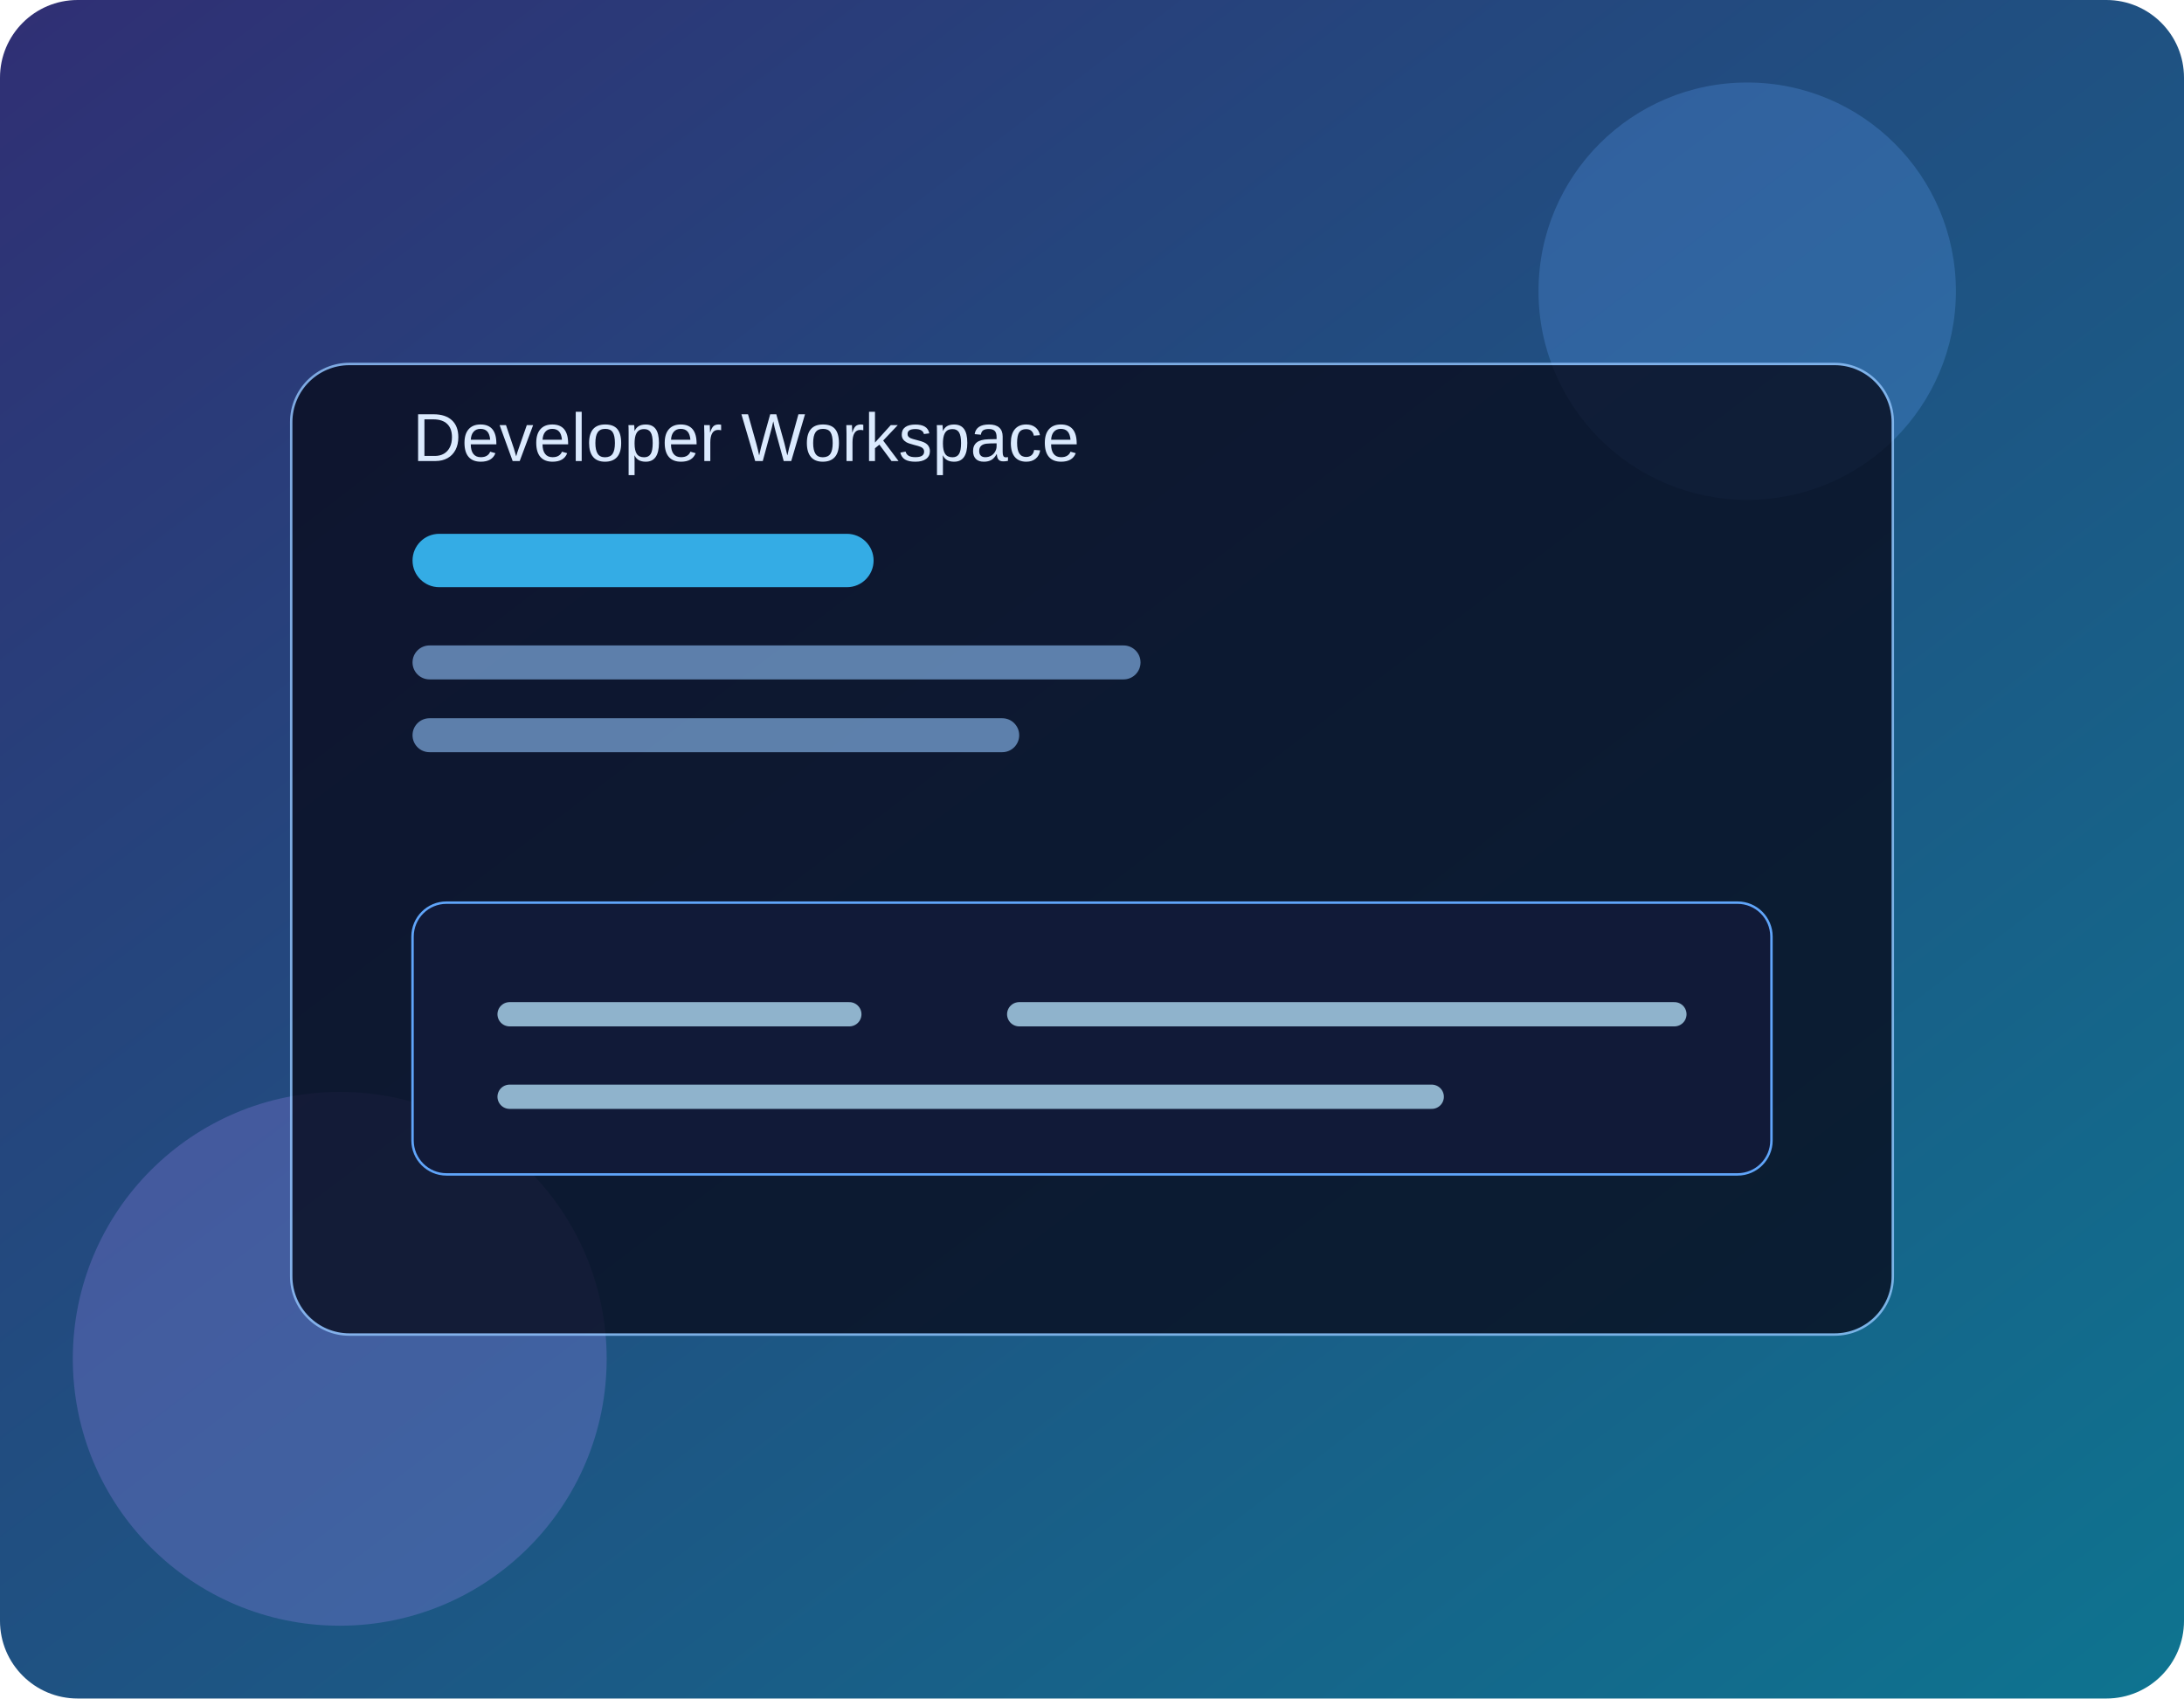
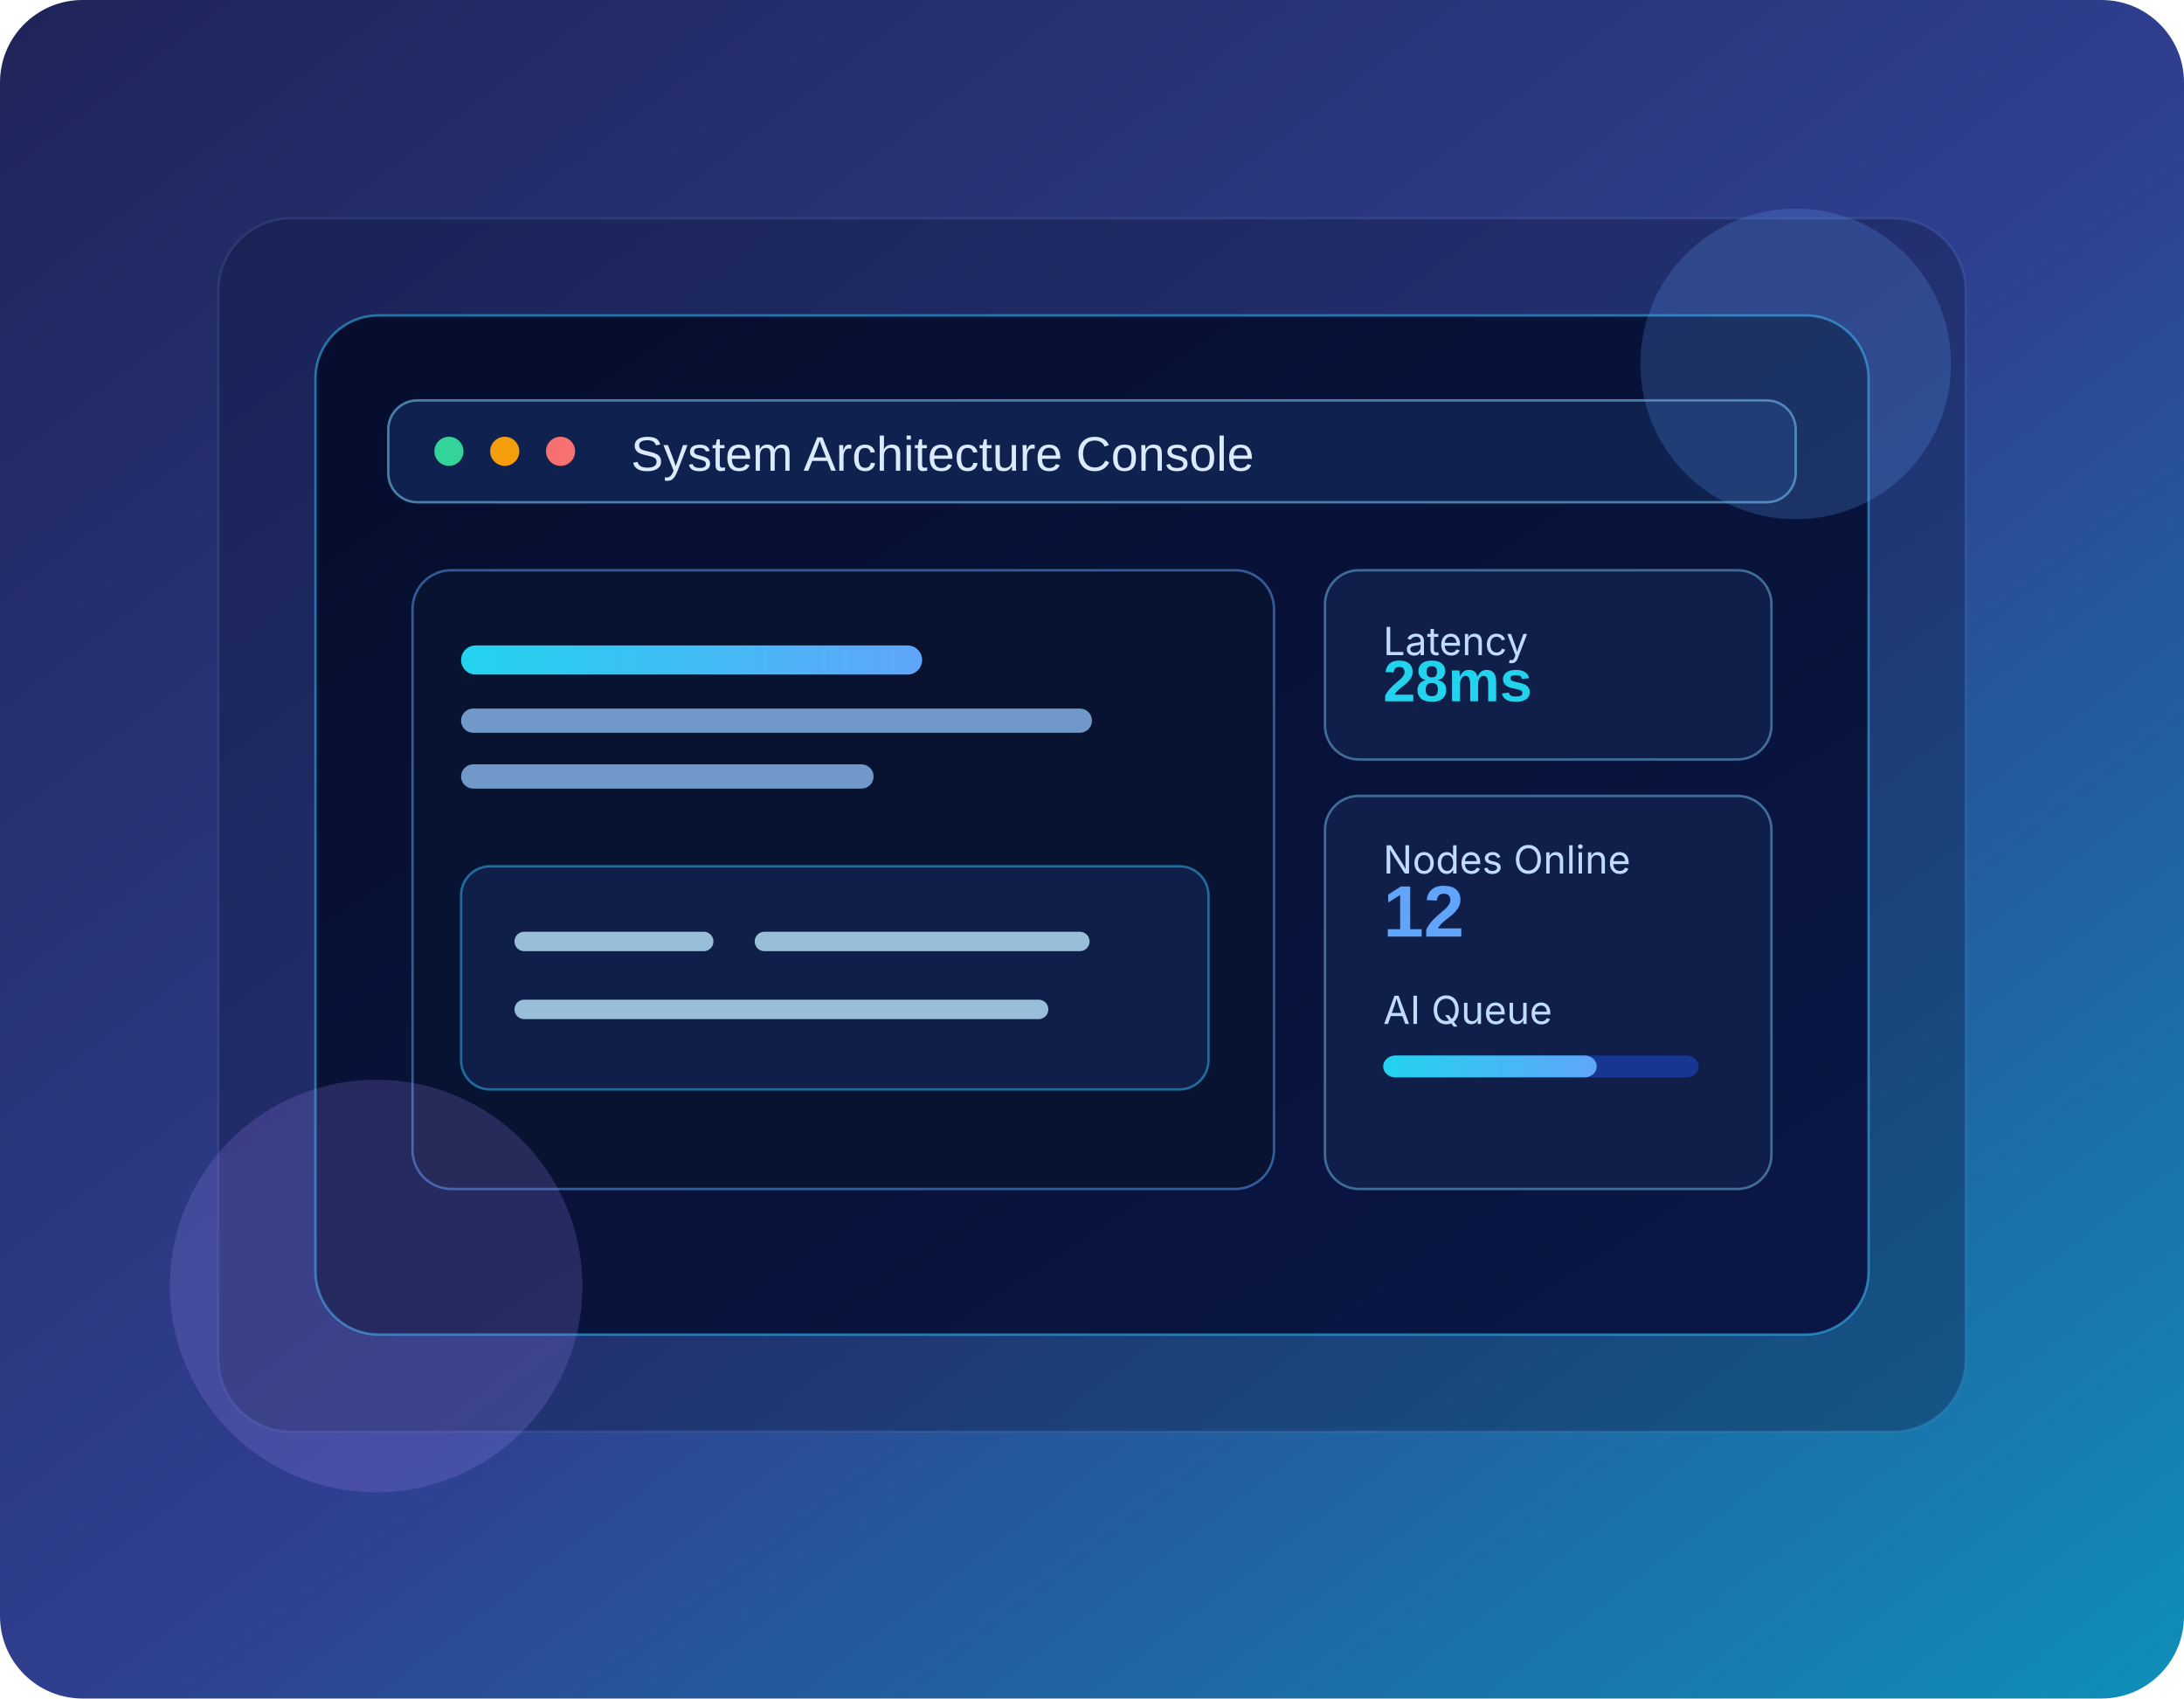
<svg xmlns="http://www.w3.org/2000/svg" width="900" height="700" viewBox="0 0 900 700">
  <defs>
-     <linearGradient id="a" x1="0" y1="0" x2="1" y2="1">
-       <stop offset="0%" stop-color="#302f74" />
-       <stop offset="100%" stop-color="#0e7490" />
+     <linearGradient id="bg" x1="0" y1="0" x2="1" y2="1">
+       <stop offset="0%" stop-color="#1f2459" />
+       <stop offset="52%" stop-color="#2f3f8f" />
+       <stop offset="100%" stop-color="#0f8fb9" />
+     </linearGradient>
+     <linearGradient id="panel" x1="0" y1="0" x2="1" y2="1">
+       <stop offset="0%" stop-color="#060d2d" />
+       <stop offset="100%" stop-color="#0a1746" />
+     </linearGradient>
+     <linearGradient id="line" x1="0" y1="0" x2="1" y2="0">
+       <stop offset="0%" stop-color="#22d3ee" />
+       <stop offset="100%" stop-color="#60a5fa" />
    </linearGradient>
  </defs>
-   <rect width="900" height="700" rx="32" fill="url(#a)" />
-   <circle cx="720" cy="120" r="86" fill="#60a5fa" opacity="0.25" />
-   <circle cx="140" cy="560" r="110" fill="#a78bfa" opacity="0.25" />
-   <rect x="120" y="150" width="660" height="400" rx="24" fill="#070b1d" opacity="0.8" stroke="#93c5fd" />
-   <rect x="170" y="220" width="190" height="22" rx="11" fill="#38bdf8" opacity="0.9" />
-   <rect x="170" y="266" width="300" height="14" rx="7" fill="#93c5fd" opacity="0.6" />
-   <rect x="170" y="296" width="250" height="14" rx="7" fill="#93c5fd" opacity="0.6" />
-   <rect x="170" y="372" width="560" height="112" rx="14" fill="#111a38" stroke="#60a5fa" />
-   <path d="M210 418h140M210 452h220M420 418h270M420 452h170" stroke="#bae6fd" stroke-width="10" stroke-linecap="round" opacity="0.75" />
-   <text x="170" y="190" fill="#dbeafe" font-size="28" font-family="Space Grotesk, Arial">Developer Workspace</text>
+   <rect width="900" height="700" rx="34" fill="url(#bg)" />
+   <rect x="90" y="90" width="720" height="500" rx="30" fill="#0b1338" opacity="0.35" stroke="#93c5fd" stroke-opacity="0.3" />
+   <rect x="130" y="130" width="640" height="420" rx="26" fill="url(#panel)" stroke="#38bdf8" stroke-opacity="0.55" />
+   <rect x="160" y="165" width="580" height="42" rx="12" fill="#0e214f" stroke="#7dd3fc" stroke-opacity="0.55" />
+   <circle cx="185" cy="186" r="6" fill="#34d399" />
+   <circle cx="208" cy="186" r="6" fill="#f59e0b" />
+   <circle cx="231" cy="186" r="6" fill="#f87171" />
+   <text x="260" y="194" fill="#dbeafe" font-size="20" font-family="Space Grotesk, Arial">System Architecture Console</text>
+   <rect x="170" y="235" width="355" height="255" rx="16" fill="#071331" stroke="#60a5fa" stroke-opacity="0.5" />
+   <rect x="546" y="235" width="184" height="78" rx="14" fill="#0f1f4a" stroke="#7dd3fc" stroke-opacity="0.45" />
+   <rect x="546" y="328" width="184" height="162" rx="14" fill="#0f1f4a" stroke="#7dd3fc" stroke-opacity="0.45" />
+   <rect x="190" y="266" width="190" height="12" rx="6" fill="url(#line)" />
+   <rect x="190" y="292" width="260" height="10" rx="5" fill="#93c5fd" opacity="0.75" />
+   <rect x="190" y="315" width="170" height="10" rx="5" fill="#93c5fd" opacity="0.75" />
+   <rect x="190" y="357" width="308" height="92" rx="12" fill="#101f49" stroke="#38bdf8" stroke-opacity="0.5" />
+   <path d="M216 388h74M315 388h130M216 416h212" stroke="#bae6fd" stroke-width="8" stroke-linecap="round" opacity="0.8" />
+   <text x="570" y="270" fill="#bfdbfe" font-size="16" font-family="Inter, Arial">Latency</text>
+   <text x="570" y="289" fill="#22d3ee" font-size="24" font-family="Poppins, Arial" font-weight="700">28ms</text>
+   <text x="570" y="360" fill="#bfdbfe" font-size="16" font-family="Inter, Arial">Nodes Online</text>
+   <text x="570" y="386" fill="#60a5fa" font-size="30" font-family="Poppins, Arial" font-weight="700">12</text>
+   <text x="570" y="422" fill="#bfdbfe" font-size="16" font-family="Inter, Arial">AI Queue</text>
+   <rect x="570" y="435" width="130" height="9" rx="5" fill="#1d4ed8" opacity="0.5" />
+   <rect x="570" y="435" width="88" height="9" rx="5" fill="url(#line)" />
+   <circle cx="740" cy="150" r="64" fill="#60a5fa" opacity="0.22" />
+   <circle cx="155" cy="530" r="85" fill="#a78bfa" opacity="0.2" />
</svg>
